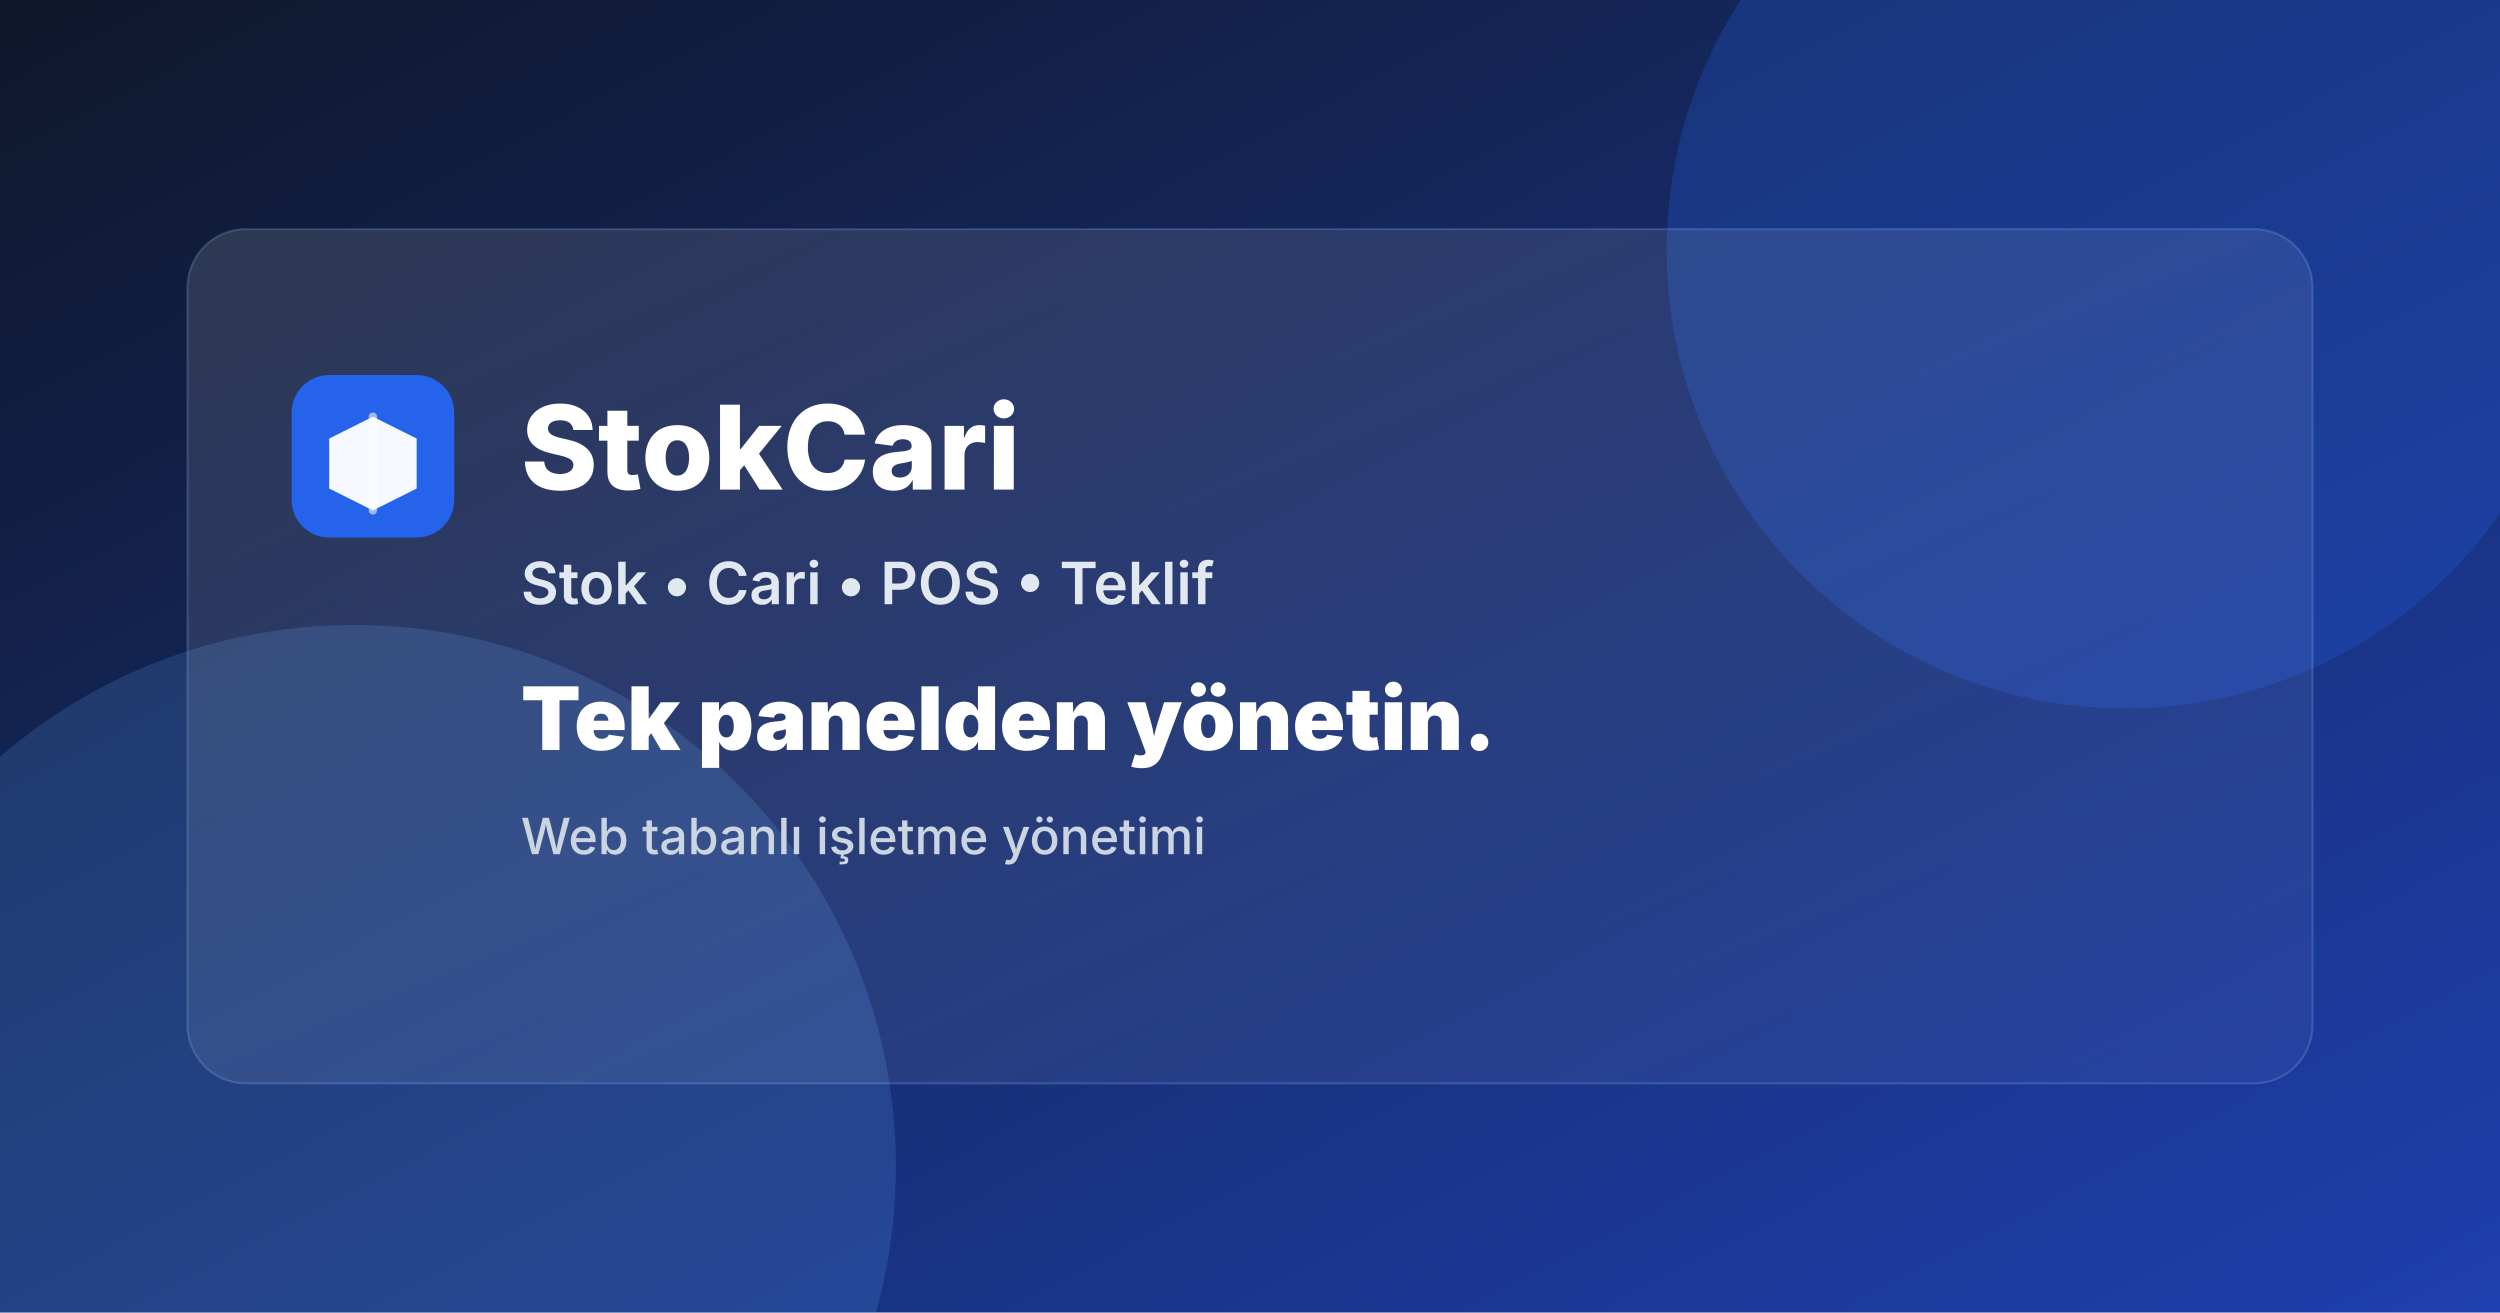
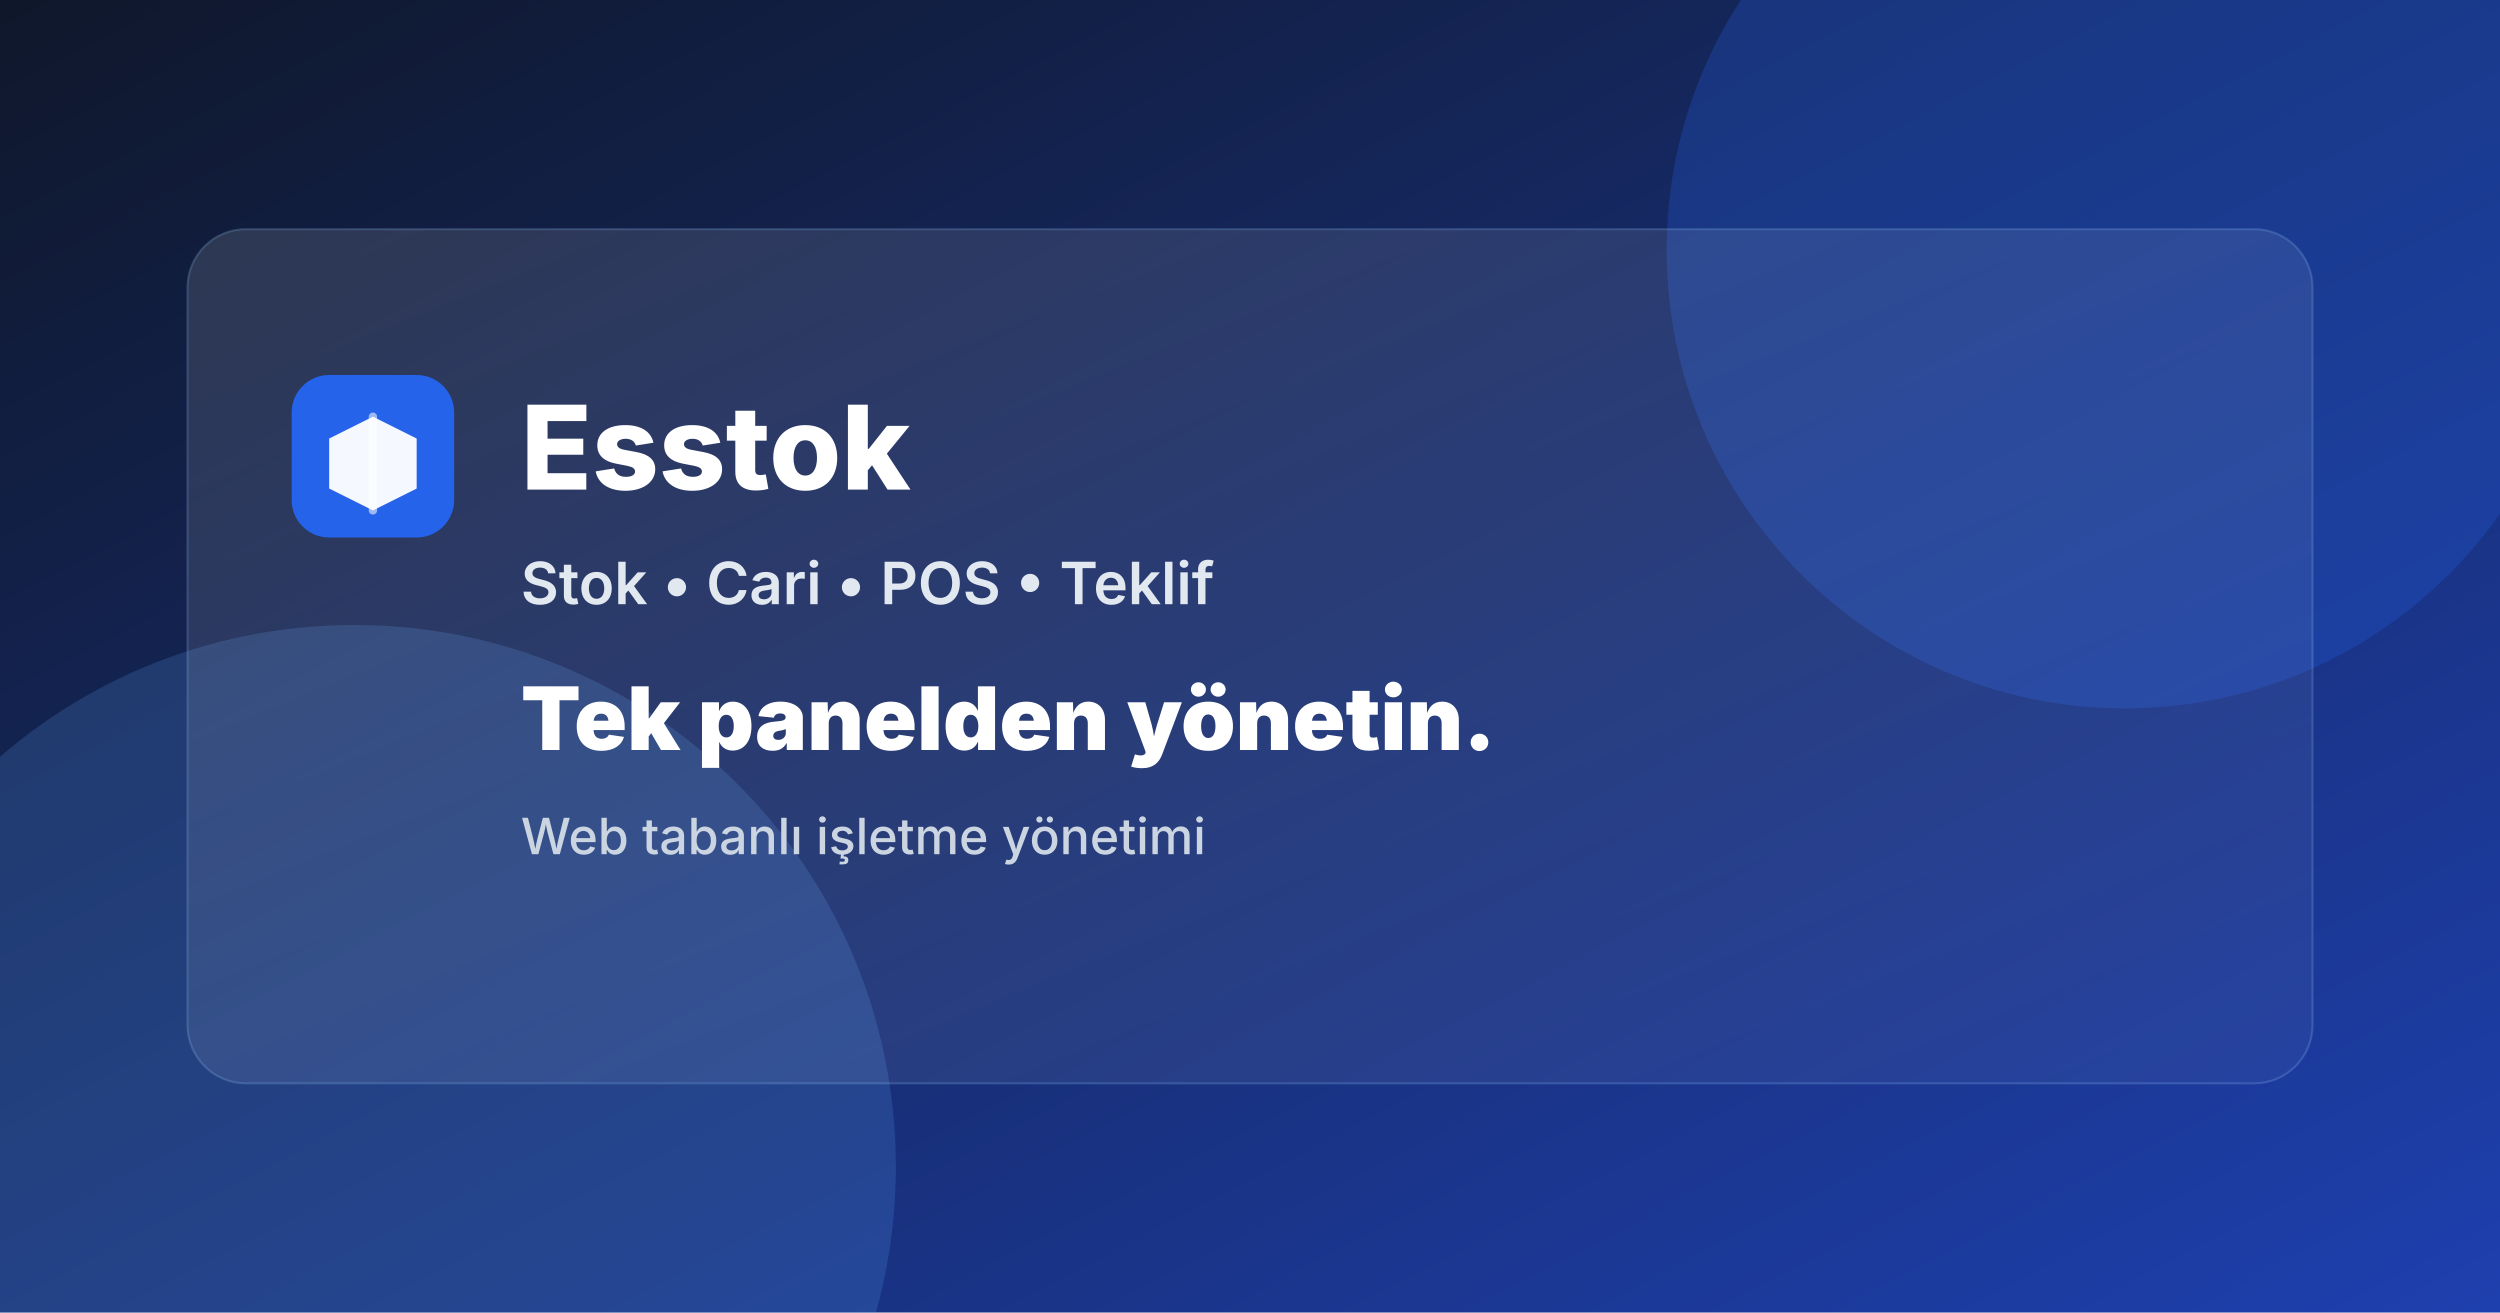
<svg xmlns="http://www.w3.org/2000/svg" width="1200" height="630" viewBox="0 0 1200 630">
  <defs>
    <linearGradient id="bg" x1="0" x2="1" y1="0" y2="1">
      <stop offset="0" stop-color="#0f172a" />
      <stop offset="1" stop-color="#1e40af" />
    </linearGradient>
    <linearGradient id="card" x1="0" x2="1" y1="0" y2="1">
      <stop offset="0" stop-color="#ffffff" stop-opacity="0.12" />
      <stop offset="1" stop-color="#ffffff" stop-opacity="0.04" />
    </linearGradient>
  </defs>
  <rect width="1200" height="630" fill="url(#bg)" />
  <circle cx="1020" cy="120" r="220" fill="#2563eb" opacity="0.25" />
  <circle cx="170" cy="560" r="260" fill="#60a5fa" opacity="0.18" />
  <rect x="90" y="110" width="1020" height="410" rx="28" fill="url(#card)" stroke="#93c5fd" stroke-opacity="0.22" />
  <g transform="translate(140 180)">
    <rect x="0" y="0" width="78" height="78" rx="18" fill="#2563eb" />
    <path d="M18 30.5 39 20l21 10.5v24L39 65l-21-10.5z" fill="#fff" opacity="0.95" />
    <path d="M39 20v45" stroke="#fff" stroke-width="4" stroke-linecap="round" opacity="0.55" />
  </g>
-   <text x="250" y="235" font-size="56" font-family="Inter, system-ui, -apple-system, Segoe UI, Arial" fill="#fff" font-weight="800">StokCari</text>
+   <text x="250" y="235" font-size="56" font-family="Inter, system-ui, -apple-system, Segoe UI, Arial" fill="#fff" font-weight="800">Esstok</text>
  <text x="250" y="290" font-size="28" font-family="Inter, system-ui, -apple-system, Segoe UI, Arial" fill="#e2e8f0" font-weight="600">Stok • Cari • POS • Teklif</text>
  <text x="250" y="360" font-size="42" font-family="Inter, system-ui, -apple-system, Segoe UI, Arial" fill="#fff" font-weight="900">Tek panelden yönetin.</text>
  <text x="250" y="410" font-size="24" font-family="Inter, system-ui, -apple-system, Segoe UI, Arial" fill="#cbd5e1" font-weight="500">Web tabanlı işletme yönetimi</text>
</svg>
